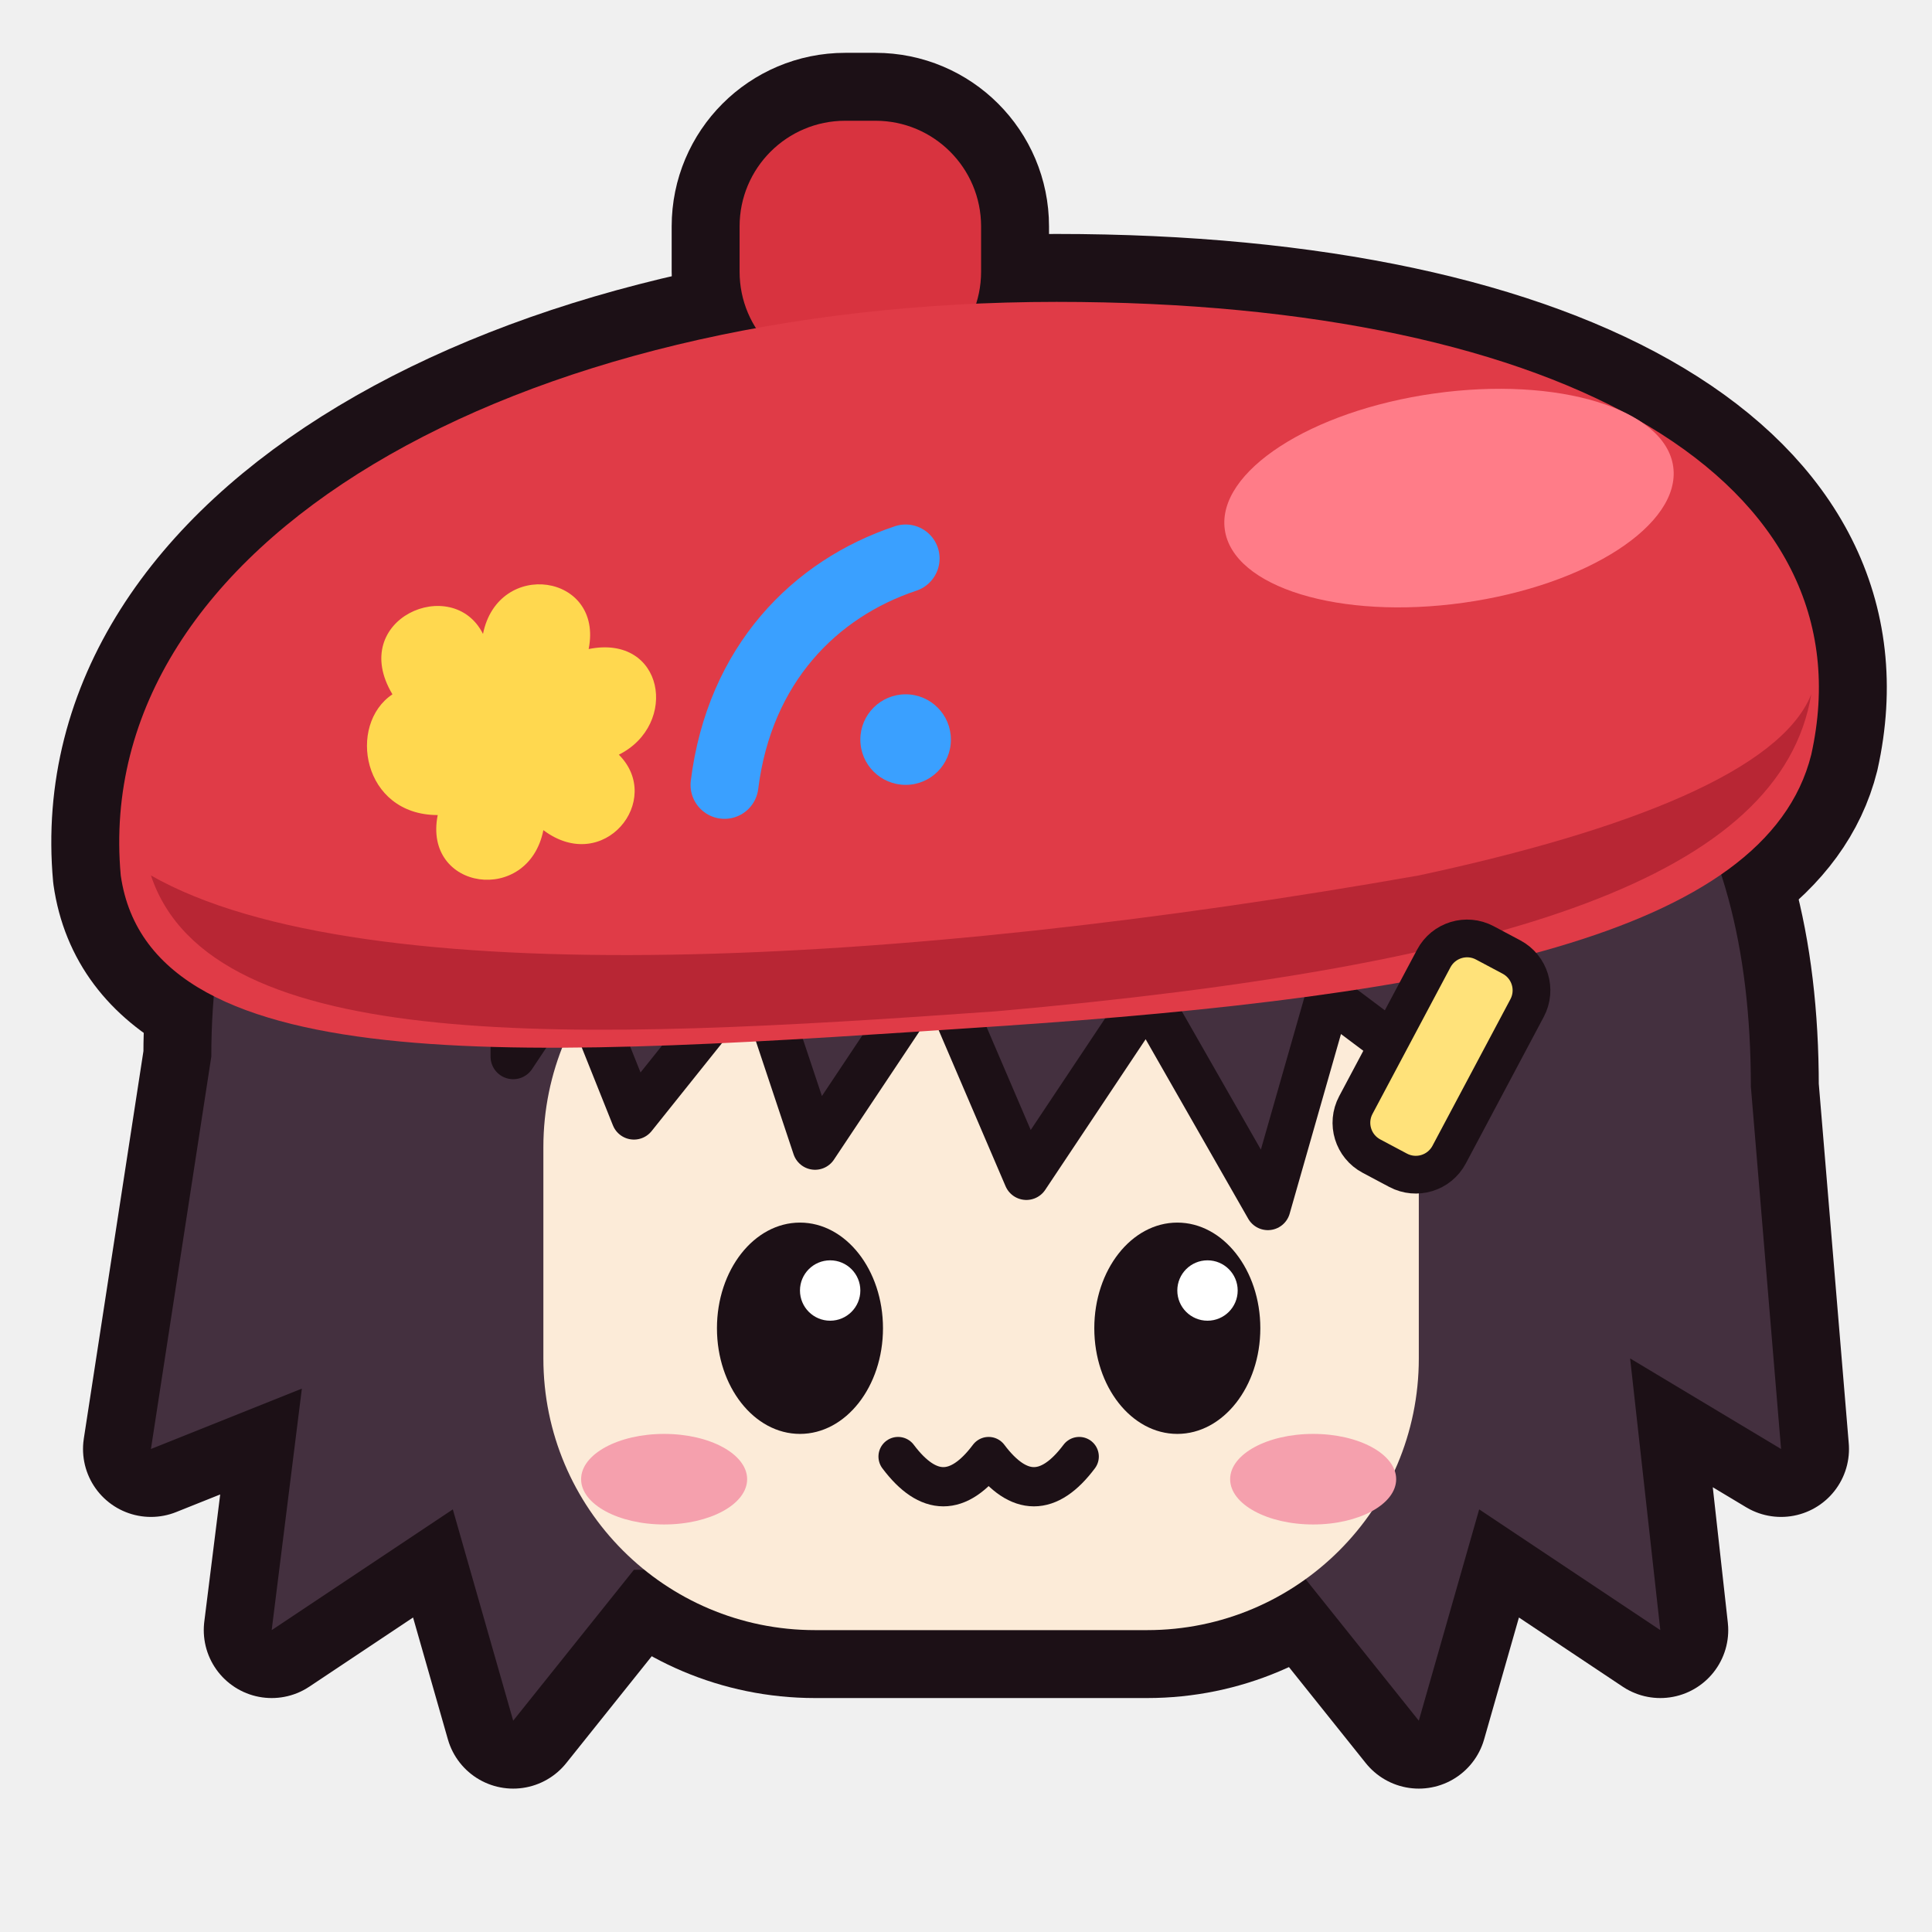
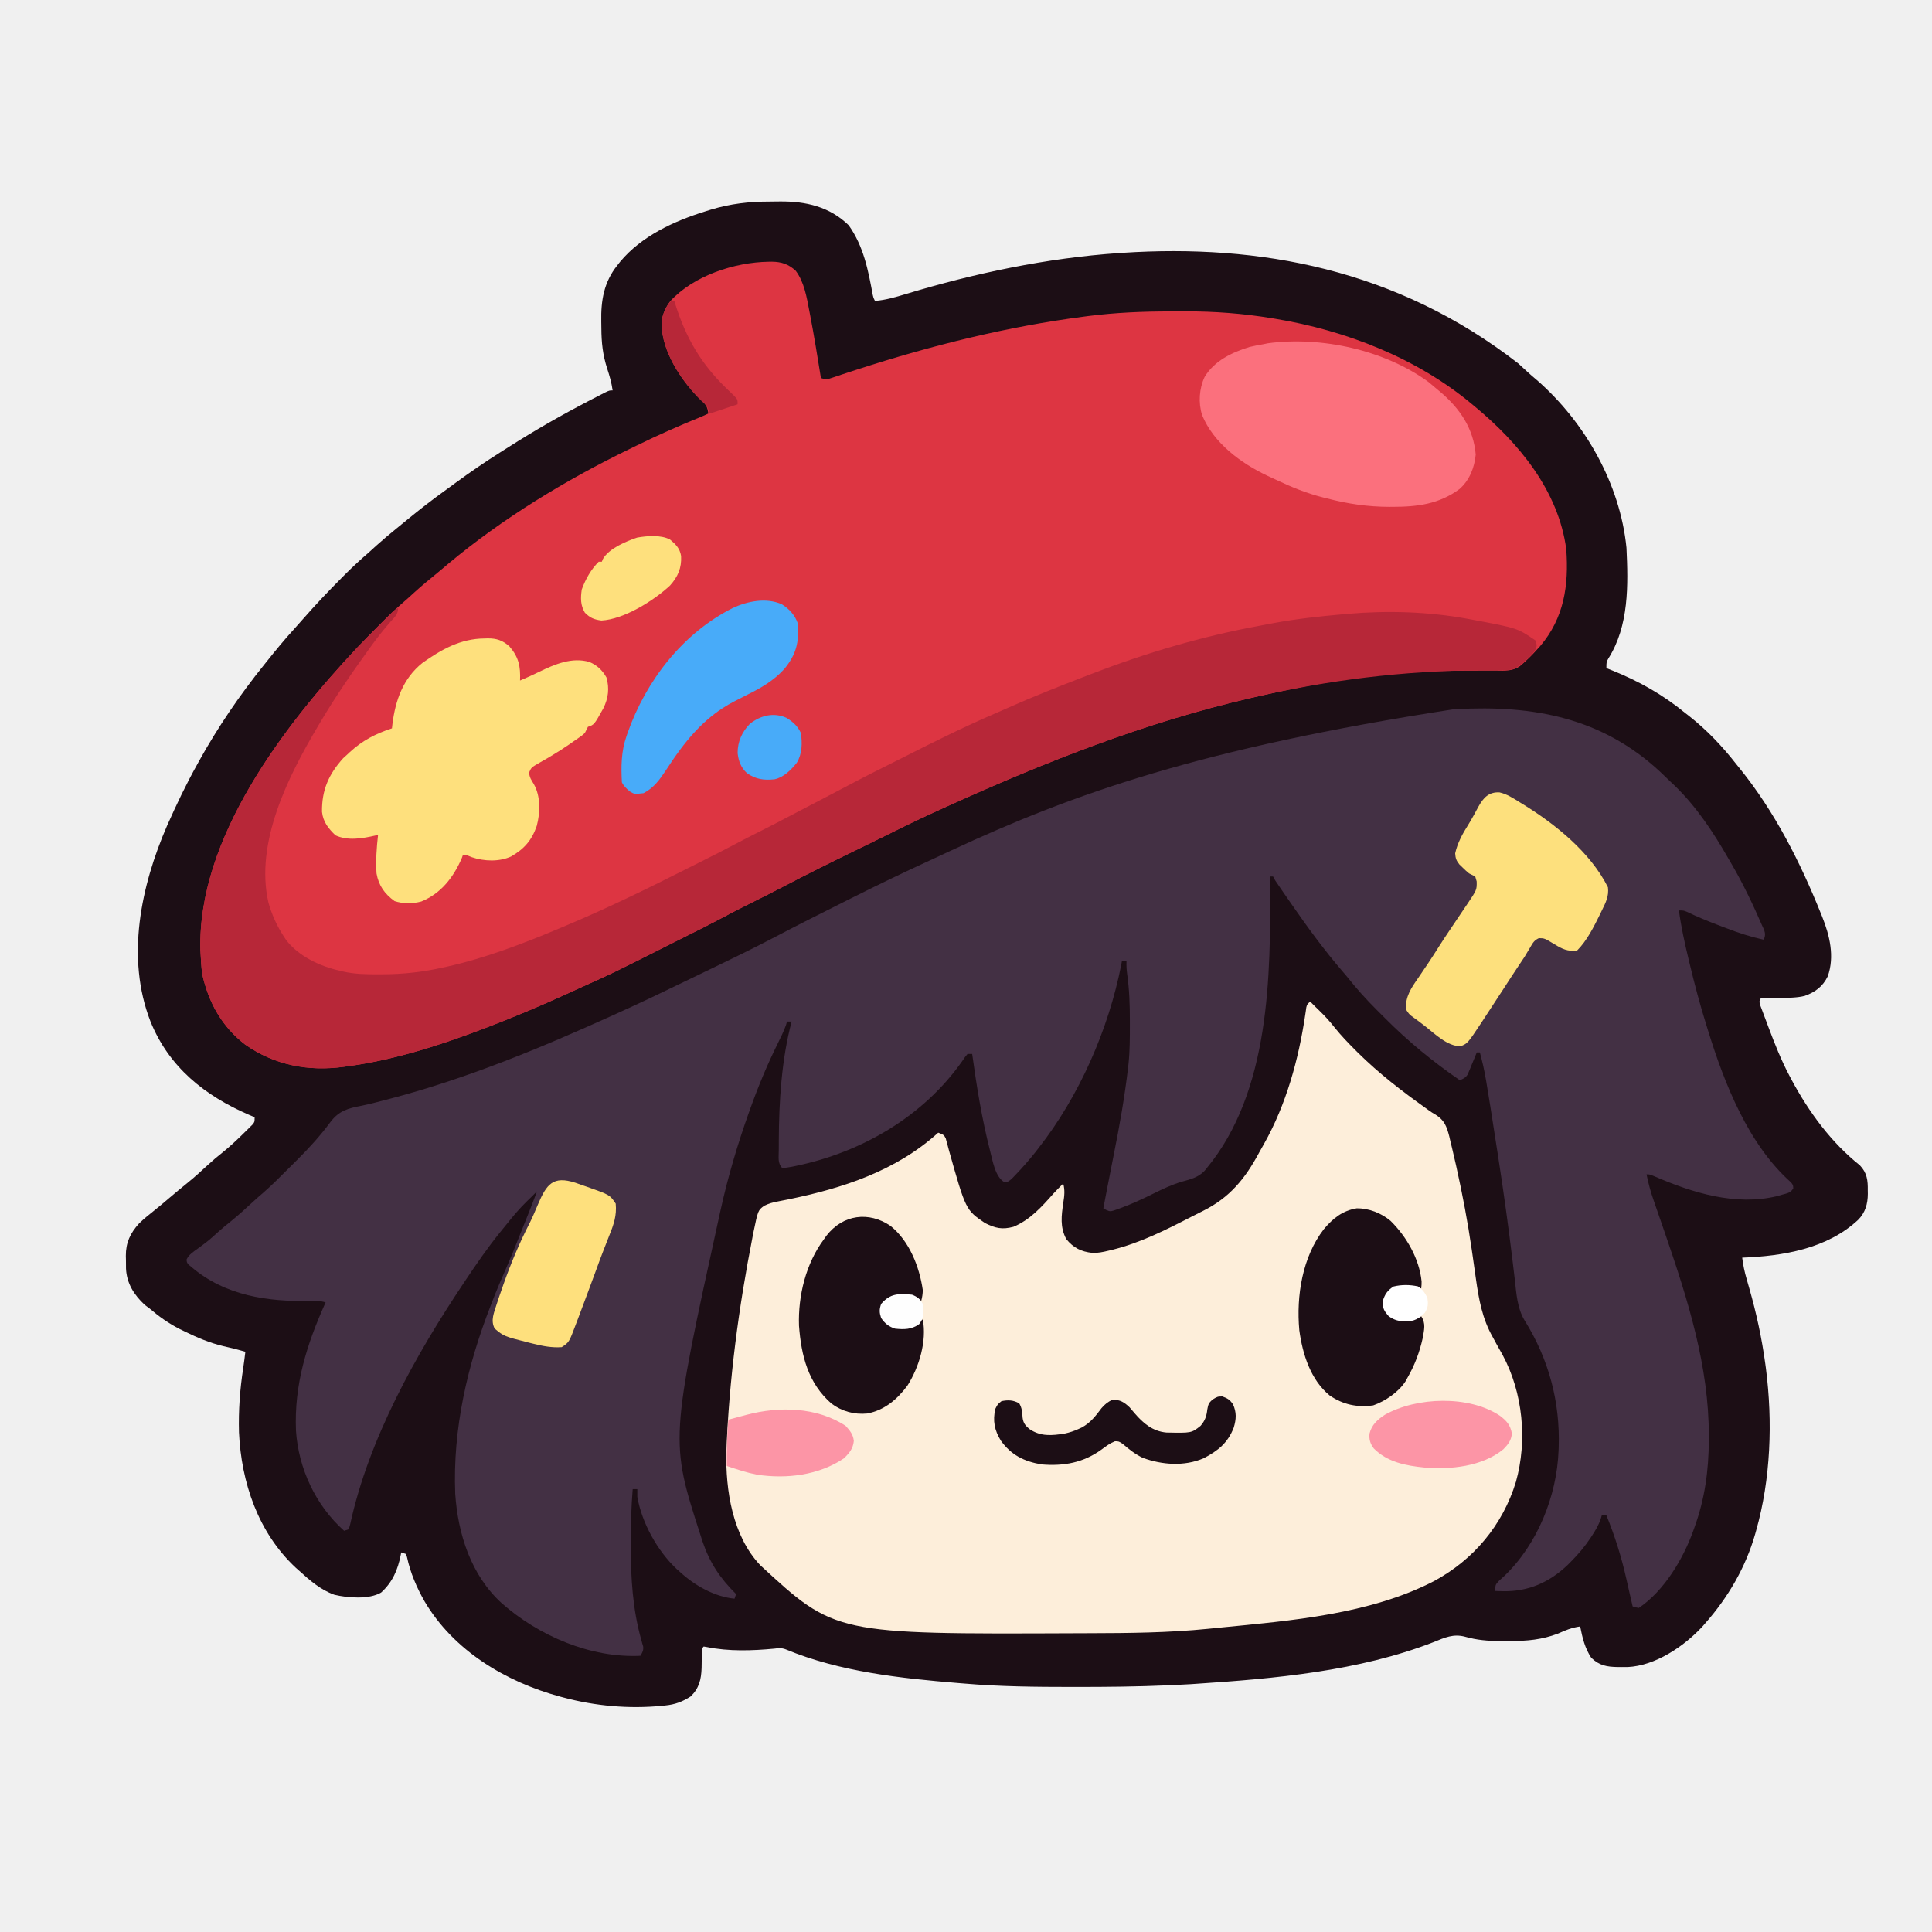
- <svg xmlns="http://www.w3.org/2000/svg" viewBox="0 0 128 128">
-   <defs>
-     <path id="hair" d="M14 70 Q14 44 40 40 L92 40 Q116 44 116 72 L118 96 L108 90 L110 108 L98 100 L94 114 L86 104 L42 104 L34 114 L30 100 L18 108 L20 92 L10 96 Z" />
-     <rect id="face" x="36" y="58" width="58" height="50" rx="18" />
-     <path id="beret" d="M8 58 C6 36 34 20 70 20 C104 20 124 32 120 50 C117 62 96 66 66 68 C36 70 10 72 8 58 Z" />
-     <rect id="nub" x="49" y="8" width="16" height="17" rx="7" />
-   </defs>
-   <g fill="#1c1016" stroke="#1c1016" stroke-width="9" stroke-linejoin="round">
-     <use href="#hair" />
-     <use href="#face" />
-     <use href="#beret" />
-     <use href="#nub" />
-   </g>
-   <use href="#hair" fill="#44303f" />
-   <use href="#face" fill="#fcebd8" />
-   <path d="M34 60 L96 60 L96 72 L88 66 L84 80 L76 66 L68 78 L62 64 L54 76 L50 64 L42 74 L38 64 L34 70 Z" fill="#44303f" stroke="#1c1016" stroke-width="3" stroke-linejoin="round" />
-   <use href="#nub" fill="#d8333f" />
-   <use href="#beret" fill="#e03b47" />
-   <path d="M10 58 C24 66 60 64 94 58 C108 55 118 51 120 46 C118 58 100 64 66 67 C38 69 14 70 10 58 Z" fill="#b82634" />
-   <ellipse cx="96" cy="33" rx="15" ry="7" fill="#ff7c88" transform="rotate(-8 96 33)" />
-   <path d="M26 46 c-3-5 4-8 6-4 c1-5 8-4 7 1 c5-1 6 5 2 7 c3 3-1 8-5 5 c-1 5-8 4-7-1 c-5 0-6-6-3-8 z" fill="#ffd84f" />
-   <path d="M48 52 c1-8 6-13 12-15" fill="none" stroke="#3aa0ff" stroke-width="4.5" stroke-linecap="round" />
-   <circle cx="60" cy="49" r="3" fill="#3aa0ff" />
-   <rect x="92" y="62" width="7" height="16" rx="2.5" fill="#ffe27a" stroke="#1c1016" stroke-width="2.5" transform="rotate(28 95.5 70)" />
-   <ellipse cx="53" cy="88" rx="5.5" ry="7" fill="#1c1016" />
-   <ellipse cx="78" cy="88" rx="5.5" ry="7" fill="#1c1016" />
-   <circle cx="55" cy="85.5" r="2" fill="#fff" />
-   <circle cx="80" cy="85.5" r="2" fill="#fff" />
-   <ellipse cx="44" cy="98" rx="5.5" ry="3" fill="#f5a0ad" />
-   <ellipse cx="87" cy="98" rx="5.5" ry="3" fill="#f5a0ad" />
-   <path d="M59.5 96.5 q3 4 6 0 q3 4 6 0" fill="none" stroke="#1c1016" stroke-width="2.6" stroke-linecap="round" stroke-linejoin="round" />
+ <svg xmlns="http://www.w3.org/2000/svg" version="1.1" viewBox="0 0 1252 1252">
+   <path d="M0 0 C2.34 -0 4.67 -0.04 7.01 -0.08 C23.73 -0.2 39.16 3.26 51.54 15.37 C61.21 29.01 64.15 44.37 67.12 60.51 C67.54 62.37 67.54 62.37 68.54 64.37 C75.51 63.82 81.88 61.93 88.56 59.91 C133.4 46.37 179.74 36.6 226.54 33.37 C226.96 33.34 226.96 33.34 229.07 33.2 C317.5 27.43 406.46 43.49 485.51 104.97 C487.37 106.66 489.22 108.37 491.06 110.08 C493.15 112.02 495.29 113.86 497.48 115.68 C528.67 142.93 551.45 183.02 555.54 224.37 C556.68 248.39 557.22 274.91 543.85 296.03 C542.54 298.37 542.54 298.37 542.54 302.37 C543.69 302.82 544.84 303.27 546.03 303.73 C563.43 310.7 579.05 319.47 593.54 331.37 C594.46 332.09 595.37 332.8 596.32 333.54 C607.74 342.55 617.59 352.92 626.54 364.37 C627.42 365.46 628.3 366.55 629.18 367.64 C651.79 395.68 668.14 428.09 681.54 461.37 C681.67 461.7 681.67 461.7 682.34 463.36 C687.21 475.49 690.56 489.22 685.98 502.06 C682.77 508.67 677.9 512.28 671.03 514.75 C665.8 516.05 660.4 515.95 655.04 516.06 C654.44 516.08 654.44 516.08 651.39 516.16 C648.44 516.24 645.49 516.31 642.54 516.37 C641.54 518.37 641.54 518.37 642.26 520.89 C642.66 521.93 643.05 522.97 643.45 524.05 C643.67 524.63 643.67 524.63 644.76 527.56 C645.22 528.77 645.69 529.99 646.16 531.25 C646.6 532.42 647.04 533.6 647.49 534.82 C651.59 545.71 655.81 556.46 661.29 566.75 C661.72 567.56 662.15 568.37 662.59 569.2 C673.84 590.12 688.13 609.63 706.78 624.53 C711.48 629.44 712.02 634.37 711.91 640.81 C711.92 641.53 711.94 642.26 711.95 643.01 C711.91 649.44 710.38 655.08 705.73 659.81 C685.66 678.65 656.79 683.39 630.54 684.37 C631.13 689.16 632.07 693.63 633.43 698.25 C633.81 699.58 634.19 700.91 634.57 702.25 C634.77 702.94 634.97 703.63 635.17 704.34 C639.79 720.53 643.27 736.67 645.54 753.37 C645.6 753.85 645.6 753.85 645.93 756.26 C650.35 790.83 649.06 827.82 639.54 861.37 C639.35 862.04 639.16 862.72 638.97 863.41 C632.78 885.08 621.4 904.54 606.54 921.37 C605.88 922.13 605.22 922.88 604.54 923.66 C592.64 936.41 574.2 948.85 556.32 949.67 C554.89 949.69 553.46 949.69 552.04 949.68 C551.67 949.68 551.67 949.68 549.78 949.67 C542.77 949.51 538.01 948.74 532.73 943.68 C528.57 937.39 526.98 930.71 525.54 923.37 C520.21 924.08 515.98 925.8 511.12 928.02 C500.8 931.91 491.25 932.85 480.34 932.76 C478.04 932.75 475.75 932.76 473.45 932.78 C465.58 932.79 458.65 932.19 451.02 930.04 C443.37 927.97 437.79 930.57 430.79 933.43 C382.35 952.33 327.82 957.17 276.29 960.56 C275.2 960.63 274.11 960.7 272.99 960.78 C269.17 961 265.36 961.2 261.54 961.37 C260.61 961.41 259.68 961.46 258.73 961.5 C238.66 962.38 218.62 962.57 198.54 962.56 C198.15 962.56 198.15 962.56 196.18 962.56 C172.91 962.55 149.74 962.36 126.54 960.37 C125.22 960.26 123.91 960.16 122.55 960.05 C85.26 956.98 45.73 952.75 10.87 938.26 C8.03 937.18 6.29 937.37 3.29 937.75 C-11.08 939.11 -26.2 939.6 -40.4 936.71 C-41.08 936.6 -41.76 936.49 -42.46 936.37 C-44.04 937.95 -43.61 939.59 -43.64 941.78 C-43.66 942.69 -43.69 943.6 -43.71 944.53 C-43.75 946.44 -43.78 948.35 -43.8 950.25 C-44.03 957.66 -45.42 963.4 -50.84 968.68 C-56.21 972.14 -60.92 973.92 -67.27 974.56 C-68.02 974.64 -68.76 974.72 -69.53 974.8 C-90.91 976.88 -112.74 974.93 -133.46 969.37 C-134.12 969.2 -134.77 969.02 -135.45 968.84 C-170.68 959.28 -204.48 939.1 -223.34 907.09 C-228.5 898.01 -232.53 888.62 -234.72 878.38 C-234.97 877.72 -235.21 877.05 -235.46 876.37 C-236.45 876.04 -237.44 875.71 -238.46 875.37 C-238.51 875.64 -238.51 875.64 -238.76 877.02 C-240.68 886.7 -244.06 894.61 -251.46 901.37 C-259.22 906.02 -273.26 904.85 -281.78 902.82 C-290.45 899.78 -297.77 893.49 -304.46 887.37 C-305.28 886.64 -306.1 885.92 -306.94 885.17 C-331.18 862.47 -342.09 830.12 -343.59 797.61 C-343.98 783.45 -342.98 769.79 -340.83 755.8 C-340.31 752.33 -339.88 748.85 -339.46 745.37 C-344.25 743.96 -349.03 742.78 -353.9 741.68 C-362.57 739.59 -370.46 736.27 -378.46 732.37 C-379.63 731.8 -380.8 731.23 -382.01 730.64 C-389.21 726.95 -395.32 722.62 -401.46 717.37 C-402.51 716.59 -403.57 715.8 -404.65 715 C-411.6 708.51 -416.35 701.09 -416.8 691.47 C-416.82 689.65 -416.83 687.82 -416.84 686 C-416.85 685.54 -416.85 685.54 -416.91 683.25 C-416.95 674.62 -414.08 668.56 -408.34 662.2 C-405.25 659.18 -401.9 656.52 -398.52 653.82 C-395.28 651.23 -392.12 648.56 -388.96 645.87 C-384.98 642.48 -380.97 639.15 -376.9 635.87 C-372.41 632.22 -368.16 628.39 -363.94 624.45 C-360.78 621.52 -357.53 618.79 -354.15 616.12 C-349.25 612.17 -344.75 607.91 -340.27 603.5 C-339.6 602.84 -338.93 602.19 -338.24 601.51 C-337.62 600.89 -337 600.27 -336.36 599.63 C-335.8 599.07 -335.24 598.52 -334.66 597.95 C-333.46 596.37 -333.46 596.37 -333.46 593.37 C-334.62 592.87 -335.78 592.38 -336.98 591.87 C-365.65 579.47 -388.93 561.05 -400.96 531.28 C-416.98 490.07 -407.22 443.63 -390.13 404.3 C-384.1 390.72 -377.72 377.34 -370.46 364.37 C-370.29 364.06 -370.29 364.06 -369.43 362.49 C-357.39 340.75 -343.05 319.71 -327.46 300.37 C-326.91 299.68 -326.37 299 -325.8 298.29 C-319.88 290.85 -313.86 283.53 -307.43 276.52 C-305.62 274.54 -303.85 272.53 -302.09 270.5 C-294.1 261.38 -285.83 252.64 -277.27 244.06 C-276.43 243.21 -275.59 242.36 -274.72 241.49 C-269.79 236.58 -264.74 231.9 -259.46 227.37 C-257.85 225.92 -256.25 224.46 -254.65 223 C-250.39 219.16 -246.02 215.48 -241.56 211.88 C-239.28 210.03 -237 208.17 -234.74 206.3 C-226.5 199.52 -218.12 193.03 -209.45 186.81 C-207.33 185.28 -205.23 183.73 -203.12 182.18 C-193.78 175.34 -184.28 168.83 -174.49 162.65 C-172.55 161.43 -170.62 160.19 -168.68 158.96 C-151.76 148.19 -134.39 138.22 -116.59 129 C-115.94 128.66 -115.3 128.33 -114.64 127.98 C-112.81 127.04 -110.99 126.1 -109.16 125.16 C-108.11 124.62 -107.05 124.08 -105.97 123.53 C-103.46 122.37 -103.46 122.37 -101.46 122.37 C-102.14 117.47 -103.43 112.99 -104.96 108.31 C-107.87 99.35 -108.71 91.42 -108.76 82.04 C-108.77 80.61 -108.79 79.18 -108.82 77.75 C-109.1 64.19 -107.14 52.22 -98.46 41.37 C-98.15 40.97 -98.15 40.97 -96.57 38.95 C-82.64 22.3 -61.79 12.7 -41.46 6.37 C-40.22 5.98 -38.98 5.59 -37.7 5.19 C-25.1 1.41 -13.1 -0 0 0 Z " fill="#1C0E15" transform="translate(498.4622,130.6294)" />
+   <path d="M0 0 C2.41 2.28 4.8 4.57 7.19 6.88 C7.98 7.63 8.78 8.38 9.6 9.16 C23.46 22.58 34.51 39.25 44.07 55.93 C44.83 57.25 45.6 58.57 46.37 59.89 C53.89 72.79 60.25 86.18 66.19 99.88 C66.58 100.72 66.98 101.57 67.39 102.44 C68.26 105.1 68.14 106.29 67.19 108.88 C58.67 106.99 50.62 104.37 42.5 101.22 C40.63 100.5 38.75 99.79 36.88 99.08 C30.25 96.54 23.77 93.86 17.38 90.77 C15.19 89.88 15.19 89.88 12.19 89.88 C13.59 100.49 15.88 110.79 18.38 121.19 C18.57 122.02 18.77 122.86 18.98 123.72 C22.29 137.58 25.91 151.29 30.19 164.88 C30.34 165.36 30.34 165.36 31.09 167.8 C41.76 202.28 57.23 241.62 84.85 266.12 C86.19 267.88 86.19 267.88 86.28 269.96 C84.57 272.96 82.32 273.15 79.06 274.06 C77.95 274.39 76.83 274.71 75.68 275.04 C48.75 281.46 21.04 272.88 -3.6 262.2 C-6.81 260.88 -6.81 260.88 -8.81 260.88 C-7.62 266.73 -6.11 272.34 -4.12 277.98 C-3.87 278.72 -3.61 279.47 -3.34 280.24 C-2.79 281.83 -2.23 283.43 -1.68 285.02 C-0.19 289.27 1.27 293.53 2.73 297.79 C2.88 298.22 2.88 298.22 3.62 300.39 C18.08 342.49 31.67 385.52 31.56 430.44 C31.56 431.26 31.56 432.09 31.56 432.93 C31.51 452.65 28.98 471.29 22.19 489.88 C22.08 490.19 22.08 490.19 21.51 491.79 C14.98 510.06 2.64 530.78 -13.81 541.88 C-15.98 541.49 -15.98 541.49 -17.81 540.88 C-17.89 540.53 -17.89 540.53 -18.29 538.77 C-18.8 536.54 -19.32 534.31 -19.84 532.09 C-20.54 529.07 -21.21 526.06 -21.88 523.04 C-25.05 508.9 -29.32 495.29 -34.81 481.88 C-35.8 481.88 -36.79 481.88 -37.81 481.88 C-38.06 482.73 -38.3 483.58 -38.56 484.45 C-39.92 488.17 -41.73 491.33 -43.88 494.62 C-44.27 495.24 -44.67 495.85 -45.08 496.48 C-48.82 502.1 -53.04 507.09 -57.81 511.88 C-58.15 512.22 -58.15 512.22 -59.89 513.98 C-71.77 525.32 -85.32 531.28 -101.63 531.03 C-103.36 530.99 -105.09 530.93 -106.81 530.88 C-106.81 526.88 -106.81 526.88 -104.39 524.27 C-103.29 523.26 -102.18 522.25 -101.06 521.25 C-79.53 500.74 -66.92 469.35 -65.81 439.88 C-65.8 439.52 -65.8 439.52 -65.73 437.71 C-64.76 408.24 -72.19 380.57 -87.84 355.53 C-92.66 347.51 -93.14 338.06 -94.19 328.93 C-94.45 326.75 -94.71 324.57 -94.97 322.39 C-95.11 321.24 -95.24 320.09 -95.38 318.9 C-98.14 295.85 -101.32 272.88 -104.88 249.94 C-104.98 249.24 -105.09 248.55 -105.2 247.84 C-113.39 195.02 -113.39 195.02 -116.81 181.88 C-117.47 181.88 -118.13 181.88 -118.81 181.88 C-119.27 183.01 -119.73 184.14 -120.2 185.3 C-120.82 186.79 -121.44 188.27 -122.06 189.75 C-122.36 190.5 -122.66 191.24 -122.97 192.01 C-123.28 192.73 -123.58 193.44 -123.89 194.18 C-124.03 194.51 -124.03 194.51 -124.72 196.18 C-126.09 198.31 -127.5 198.93 -129.81 199.88 C-147.35 187.81 -163.34 174.71 -178.34 159.61 C-180.13 157.8 -181.94 156.01 -183.75 154.21 C-190.57 147.4 -196.84 140.44 -202.81 132.88 C-203.75 131.76 -204.69 130.65 -205.64 129.55 C-217.62 115.68 -228.38 100.93 -238.81 85.88 C-239.33 85.13 -239.85 84.38 -240.39 83.61 C-241.93 81.39 -243.46 79.16 -245 76.94 C-245.47 76.26 -245.94 75.58 -246.42 74.87 C-249.69 70.12 -249.69 70.12 -250.81 67.88 C-251.47 67.88 -252.13 67.88 -252.81 67.88 C-252.81 68.49 -252.81 68.49 -252.78 71.62 C-252.31 132.28 -252.78 207.25 -293.81 256.88 C-294.31 257.48 -294.8 258.08 -295.31 258.71 C-299.42 262.93 -304.29 264.08 -309.86 265.63 C-316.34 267.52 -322.21 270.32 -328.25 273.31 C-335.23 276.75 -342.18 280.03 -349.5 282.69 C-350.19 282.95 -350.88 283.21 -351.59 283.48 C-356.28 285.11 -356.28 285.11 -359.02 283.92 C-359.61 283.58 -360.2 283.23 -360.81 282.88 C-360.34 280.4 -359.86 277.93 -359.39 275.46 C-358.95 273.19 -358.52 270.92 -358.08 268.64 C-356.77 261.81 -355.44 254.98 -354.06 248.15 C-350.32 229.46 -347 210.82 -344.81 191.88 C-344.71 191 -344.6 190.13 -344.5 189.23 C-343.6 180.77 -343.62 172.31 -343.62 163.81 C-343.62 163.04 -343.62 162.26 -343.62 161.47 C-343.62 151.24 -343.92 141.21 -345.38 131.07 C-345.76 128.28 -345.9 125.68 -345.81 122.88 C-346.8 122.88 -347.79 122.88 -348.81 122.88 C-348.95 123.62 -349.08 124.36 -349.22 125.13 C-357.48 167.03 -376.43 210.2 -402.81 243.88 C-403.5 244.77 -404.2 245.66 -404.91 246.59 C-408.93 251.64 -413.15 256.47 -417.62 261.12 C-418.07 261.59 -418.07 261.59 -420.33 263.95 C-422.81 265.88 -422.81 265.88 -424.98 265.95 C-431.05 262.39 -432.59 251.69 -434.31 245.25 C-439.56 224.71 -442.91 203.85 -445.81 182.88 C-446.8 182.88 -447.79 182.88 -448.81 182.88 C-450.43 184.79 -450.43 184.79 -452.25 187.5 C-477.44 223.35 -517.23 246.49 -559.81 255.38 C-560.68 255.56 -561.55 255.74 -562.44 255.93 C-564.55 256.34 -566.68 256.62 -568.81 256.88 C-572.07 253.62 -571.11 249.69 -571.14 245.25 C-571.14 243.9 -571.13 242.54 -571.12 241.19 C-571.12 240.84 -571.12 240.84 -571.12 239.1 C-571.02 213.73 -569.35 186.44 -562.81 161.88 C-563.8 161.88 -564.79 161.88 -565.81 161.88 C-565.92 162.25 -565.92 162.25 -566.47 164.17 C-567.96 168.27 -569.81 172.06 -571.75 175.97 C-578.69 189.96 -584.57 204.17 -589.81 218.88 C-590.04 219.5 -590.26 220.13 -590.49 220.77 C-597.88 241.5 -604.06 262.38 -608.81 283.88 C-608.96 284.54 -609.11 285.21 -609.26 285.89 C-641.65 433.51 -641.65 433.51 -621.81 494.88 C-621.43 496.07 -621.05 497.27 -620.66 498.51 C-615.93 512.55 -609.3 522.49 -598.81 532.88 C-599.14 533.87 -599.47 534.86 -599.81 535.88 C-612.64 534.64 -625.41 527.45 -634.81 518.88 C-635.63 518.15 -636.45 517.42 -637.29 516.67 C-649.7 505.03 -659.87 486.84 -662.81 469.88 C-662.85 468.21 -662.86 466.54 -662.81 464.88 C-663.8 464.88 -664.79 464.88 -665.81 464.88 C-666.73 476.28 -667.05 487.63 -667.06 499.06 C-667.06 499.93 -667.06 500.81 -667.06 501.7 C-667.04 522.29 -665.89 542.56 -660.26 562.49 C-660.15 562.88 -660.15 562.88 -659.61 564.88 C-659.51 565.22 -659.51 565.22 -659 566.94 C-658.76 569.44 -659.54 570.75 -660.81 572.88 C-693.25 574.44 -726.85 559.87 -750.77 538.72 C-770.56 520.6 -779.06 494.05 -780.81 467.88 C-782.48 425.9 -773.01 384.83 -757.81 345.88 C-757.54 345.17 -757.27 344.47 -756.99 343.75 C-753.99 335.96 -750.74 328.3 -747.35 320.68 C-745.03 315.46 -742.92 310.18 -740.81 304.88 C-739.99 302.82 -739.16 300.77 -738.34 298.71 C-737.48 296.56 -736.61 294.4 -735.75 292.25 C-735.32 291.17 -734.88 290.09 -734.44 288.98 C-732.16 283.3 -729.93 277.61 -727.81 271.88 C-728.97 273.03 -730.12 274.18 -731.27 275.34 C-732.3 276.36 -733.34 277.38 -734.39 278.38 C-739.16 283 -743.35 288 -747.48 293.2 C-748.88 294.96 -750.3 296.69 -751.73 298.43 C-759.77 308.36 -766.97 318.81 -774.06 329.44 C-774.29 329.78 -774.29 329.78 -775.45 331.52 C-806.54 378.01 -836.92 432.51 -848.84 487.52 C-849.16 488.62 -849.48 489.73 -849.81 490.88 C-850.8 491.21 -851.79 491.53 -852.81 491.88 C-871.21 475.48 -882.35 451.61 -884 427.11 C-885.26 396.97 -877.02 371.05 -864.81 343.88 C-868.17 342.84 -871.13 342.81 -874.62 342.92 C-902.27 343.5 -929.97 339.6 -951.81 320.88 C-952.4 320.41 -952.98 319.94 -953.59 319.45 C-954.81 317.88 -954.81 317.88 -954.88 315.98 C-953.28 312.82 -950.63 311.14 -947.81 309.12 C-946.62 308.24 -945.42 307.35 -944.23 306.46 C-943.64 306.02 -943.05 305.58 -942.45 305.13 C-939.5 302.87 -936.79 300.36 -934.04 297.86 C-931.59 295.68 -929.06 293.62 -926.5 291.56 C-921.42 287.44 -916.61 283.1 -911.83 278.65 C-909.71 276.67 -907.53 274.78 -905.32 272.9 C-899.54 267.86 -894.16 262.41 -888.74 256.99 C-886.89 255.14 -885.03 253.3 -883.17 251.45 C-875.4 243.72 -868.22 235.82 -861.68 227 C-856.1 219.59 -850.12 218.05 -841.39 216.4 C-836.25 215.36 -831.19 214 -826.12 212.69 C-824.97 212.39 -823.81 212.09 -822.61 211.77 C-772.99 198.72 -725.47 179.02 -678.81 157.88 C-677.82 157.43 -676.83 156.98 -675.8 156.52 C-660.9 149.79 -646.15 142.75 -631.44 135.6 C-626.99 133.44 -622.54 131.3 -618.09 129.15 C-603.12 121.95 -588.18 114.75 -573.48 107.03 C-559.73 99.81 -545.87 92.81 -531.98 85.87 C-529.42 84.59 -526.86 83.3 -524.3 82.01 C-507.33 73.49 -490.26 65.25 -473 57.34 C-468.6 55.32 -464.22 53.27 -459.83 51.22 C-380.44 14.21 -297.49 -15.25 -134.19 -40.44 C-133.5 -40.48 -132.82 -40.52 -132.11 -40.56 C-82.02 -43.34 -37.53 -34.96 0 0 Z " fill="#433044" transform="translate(1075.812,500.125)" />
+   <path d="M0 0 C0.7 -0.01 1.4 -0.03 2.12 -0.04 C8.46 0.02 13.07 1.52 17.75 5.88 C23.2 13.11 24.86 22.98 26.5 31.69 C26.7 32.73 26.91 33.78 27.12 34.86 C29.69 48.32 31.88 61.85 34.06 75.38 C37.49 76.52 38.21 76.23 41.52 75.11 C42.45 74.8 43.37 74.5 44.33 74.18 C45.35 73.83 46.38 73.48 47.44 73.12 C49.73 72.37 52.03 71.62 54.33 70.88 C55.58 70.47 56.83 70.06 58.12 69.64 C106 54.18 154.94 41.96 204.88 35.5 C205.68 35.4 206.48 35.29 207.31 35.18 C225.03 32.92 242.57 32.19 260.42 32.19 C263.66 32.19 266.9 32.17 270.14 32.15 C289.13 32.1 307.76 33.53 326.5 36.62 C327.15 36.73 327.8 36.84 328.47 36.95 C374.26 44.53 420.21 62.37 456.06 92.38 C456.59 92.81 457.11 93.24 457.65 93.69 C486.26 117.41 512.01 148.27 517.06 186.38 C518.74 209.68 515.69 230.8 500.1 249.13 C496.88 252.68 493.67 256.21 490.06 259.38 C489.58 259.8 489.58 259.8 487.15 261.96 C482.26 265.4 477.36 265.03 471.57 264.94 C471.01 264.94 471.01 264.94 468.17 264.95 C465.76 264.96 463.35 264.96 460.95 264.95 C454.58 264.93 448.22 265 441.86 265.09 C440.58 265.1 439.31 265.12 438 265.13 C396.38 265.79 354.53 272.95 314.06 282.38 C313.71 282.46 313.71 282.46 311.93 282.87 C244.35 298.54 180.13 323.81 117.06 352.38 C116.36 352.69 115.66 353.01 114.94 353.33 C103.76 358.39 92.66 363.55 81.69 369.06 C76.02 371.91 70.32 374.7 64.61 377.48 C62.75 378.38 60.89 379.29 59.03 380.19 C58.08 380.65 57.14 381.11 56.17 381.58 C40.34 389.28 24.6 397.09 9.02 405.27 C2.87 408.49 -3.34 411.6 -9.56 414.69 C-17 418.38 -24.4 422.13 -31.71 426.08 C-37.52 429.21 -43.42 432.13 -49.33 435.07 C-53.4 437.11 -57.47 439.15 -61.54 441.2 C-101.29 461.23 -101.29 461.23 -120.85 469.99 C-124.21 471.5 -127.55 473.03 -130.89 474.56 C-148.03 482.38 -165.34 489.67 -182.94 496.38 C-183.56 496.61 -184.18 496.85 -184.82 497.09 C-213.28 507.91 -242.68 517.32 -272.94 521.38 C-273.28 521.42 -273.28 521.42 -275.02 521.67 C-297.94 524.83 -319.83 520.72 -338.94 507.38 C-354.21 495.64 -362.88 479.96 -366.94 461.38 C-367.48 457.05 -367.72 452.73 -367.94 448.38 C-367.98 447.56 -368.02 446.75 -368.07 445.91 C-369.93 373.26 -313.62 300.35 -266.55 250.14 C-261.84 245.19 -257.01 240.34 -252.19 235.5 C-251.3 234.61 -250.41 233.72 -249.5 232.8 C-244.47 227.78 -239.33 223 -233.94 218.38 C-232.33 216.92 -230.73 215.46 -229.12 214 C-224.78 210.08 -220.31 206.35 -215.76 202.67 C-212.95 200.38 -210.2 198.04 -207.44 195.69 C-172.14 166.24 -131.41 141.48 -90.14 121.44 C-88.56 120.68 -86.98 119.9 -85.41 119.13 C-71.48 112.29 -57.38 106.06 -43 100.23 C-41.63 99.66 -40.27 99.04 -38.94 98.38 C-39.45 94.4 -40.21 92.71 -43.25 90.12 C-55.15 78.76 -67.11 61.12 -68.94 44.38 C-69.02 43.71 -69.1 43.05 -69.18 42.37 C-69.6 35.99 -67.36 30.66 -63.61 25.57 C-48.46 8.97 -21.87 0.34 0 0 Z " fill="#DD3542" transform="translate(497.9375,169.625)" />
+   <path d="M0 0 C1.15 1.15 2.31 2.31 3.46 3.46 C4.49 4.49 5.52 5.5 6.57 6.5 C9.98 9.8 13.01 13.21 15.94 16.94 C20.02 22.01 24.45 26.64 29.06 31.25 C29.72 31.91 30.38 32.57 31.06 33.25 C44.5 46.54 59.47 58.1 74.84 69.03 C75.19 69.28 75.19 69.28 76.93 70.55 C79 72 79 72 81.17 73.25 C87.02 76.89 88.48 80.85 90.18 87.41 C90.45 88.59 90.72 89.78 91 91 C91.29 92.16 91.58 93.32 91.87 94.52 C92.77 98.21 93.61 101.91 94.44 105.62 C94.51 105.96 94.51 105.96 94.89 107.67 C98.8 125.25 102.13 142.86 104.72 160.68 C104.8 161.2 104.8 161.2 105.18 163.83 C105.94 169.06 106.69 174.28 107.41 179.52 C109.32 193.05 111.54 205.53 118.38 217.56 C119.17 219.03 119.97 220.49 120.76 221.96 C122.06 224.32 123.38 226.67 124.71 229.01 C137.94 253.49 140.86 284.56 133.37 311.26 C124.79 339.35 105.91 361.83 80.12 375.69 C38.47 397.18 -12.35 401.22 -58.32 405.74 C-60.86 405.99 -63.39 406.24 -65.92 406.5 C-91.75 409.1 -117.63 409.31 -143.56 409.37 C-146.19 409.37 -148.82 409.39 -151.45 409.4 C-307.91 410.05 -307.91 410.05 -356.38 365.25 C-374.29 346.27 -378.88 316.8 -378.29 291.6 C-376.55 245.16 -370.28 198.07 -361.31 152.5 C-361.12 151.53 -360.93 150.56 -360.74 149.55 C-357.79 135.31 -357.79 135.31 -353.76 132.36 C-350.87 130.94 -348.39 130.25 -345.23 129.64 C-344.11 129.42 -342.98 129.19 -341.82 128.96 C-340.62 128.73 -339.42 128.49 -338.19 128.25 C-302.55 120.93 -268.41 109.8 -241 85 C-237.27 86.46 -237.27 86.46 -236.09 88.82 C-235.9 89.56 -235.71 90.29 -235.51 91.04 C-235.39 91.45 -235.39 91.45 -234.82 93.52 C-234.59 94.4 -234.36 95.28 -234.12 96.19 C-223.17 135.1 -223.17 135.1 -210.67 143.58 C-203.97 146.91 -199.65 147.97 -192.25 146 C-181.49 141.49 -173.9 133.05 -166.36 124.5 C-164.32 122.25 -162.17 120.13 -160 118 C-158.81 122.36 -159.24 125.87 -159.94 130.31 C-161.16 138.8 -162.21 146.16 -158 154 C-153.36 159.65 -148.42 162.1 -141.18 162.91 C-137.54 163.06 -134.21 162.35 -130.69 161.5 C-129.91 161.32 -129.13 161.13 -128.32 160.94 C-110.03 156.41 -93.62 148.1 -76.97 139.52 C-74.45 138.23 -71.92 136.95 -69.38 135.69 C-52.01 127.02 -42.07 114.76 -33.01 97.86 C-31.97 95.95 -30.9 94.07 -29.82 92.18 C-15.52 66.78 -7.46 37.53 -3.19 8.83 C-3.06 7.95 -2.93 7.07 -2.79 6.17 C-2.68 5.41 -2.58 4.65 -2.47 3.86 C-2 2 -2 2 0 0 Z " fill="#FDEEDA" transform="translate(849,649)" />
+   <path d="M0 0 C0 4.12 -2.2 5.83 -4.81 8.75 C-9.02 13.58 -12.98 18.51 -16.75 23.69 C-17.17 24.27 -17.6 24.85 -18.03 25.45 C-29.63 41.5 -40.96 57.91 -51 75 C-51.47 75.8 -51.95 76.59 -52.43 77.41 C-71.46 109.58 -92.8 152.16 -84.09 190.72 C-81.92 198.64 -78.5 206.14 -74 213 C-73.55 213.69 -73.09 214.38 -72.62 215.1 C-64.57 225.64 -50.63 232.21 -38 235 C-37.32 235.17 -36.64 235.34 -35.94 235.52 C-28.14 237.34 -20.34 237.4 -12.38 237.38 C-11.65 237.37 -10.93 237.37 -10.18 237.37 C3.19 237.34 15.94 235.94 29 233 C29.77 232.83 30.53 232.67 31.32 232.5 C56.83 226.85 82 217.14 106 207 C106.93 206.61 107.86 206.22 108.81 205.82 C134.81 194.86 160.18 182.57 185.35 169.85 C189.29 167.86 193.25 165.88 197.21 163.9 C204.06 160.49 210.86 157.02 217.62 153.44 C223.43 150.38 229.24 147.35 235.12 144.44 C241.2 141.42 247.2 138.28 253.2 135.11 C261.02 130.98 268.87 126.9 276.72 122.83 C283.87 119.12 291 115.38 298.11 111.6 C303.48 108.75 308.91 106.03 314.35 103.32 C319 101 323.64 98.67 328.27 96.33 C347.68 86.51 367.08 76.82 387.08 68.26 C389.93 67.03 392.76 65.78 395.59 64.52 C411.54 57.43 427.75 51.03 444.03 44.76 C445.89 44.04 447.74 43.33 449.6 42.61 C484.76 29.06 521 18.37 558.08 11.54 C560.94 11.01 563.79 10.46 566.64 9.91 C582 7.03 597.44 5.38 613 4 C613.82 3.93 614.64 3.85 615.49 3.78 C641.15 1.57 667.66 2.35 693 7 C693.49 7.09 693.49 7.09 696 7.55 C725.3 13.02 725.3 13.02 737 21 C738 24 738 24 737.37 26.39 C735.71 29.55 733.76 31.36 731.06 33.69 C730.62 34.07 730.62 34.07 728.41 36.01 C724.79 39 722.83 40.25 718.17 40.26 C717.18 40.26 716.19 40.27 715.17 40.28 C714.09 40.28 713.01 40.27 711.9 40.27 C709.57 40.29 707.24 40.31 704.91 40.33 C704.29 40.33 704.29 40.33 701.19 40.35 C651.37 40.7 602.51 46.71 554 58 C553.3 58.16 552.59 58.33 551.87 58.49 C484.29 74.16 420.07 99.44 357 128 C356.3 128.32 355.6 128.63 354.88 128.96 C343.7 134.02 332.59 139.17 321.63 144.69 C315.96 147.53 310.25 150.33 304.54 153.1 C302.68 154.01 300.82 154.91 298.96 155.81 C298.02 156.27 297.08 156.73 296.1 157.21 C280.28 164.91 264.54 172.72 248.96 180.89 C242.81 184.12 236.6 187.22 230.38 190.31 C222.94 194.01 215.54 197.76 208.23 201.71 C202.42 204.83 196.51 207.76 190.61 210.7 C186.53 212.73 182.46 214.78 178.39 216.83 C138.64 236.85 138.64 236.85 119.08 245.61 C115.73 247.12 112.39 248.65 109.04 250.18 C91.91 258 74.6 265.29 57 272 C56.38 272.24 55.76 272.47 55.12 272.72 C26.66 283.53 -2.75 292.94 -33 297 C-33.69 297.1 -34.37 297.2 -35.08 297.3 C-58 300.45 -79.9 296.35 -99 283 C-114.27 271.27 -122.94 255.59 -127 237 C-127.55 232.68 -127.78 228.35 -128 224 C-128.02 223.59 -128.02 223.59 -128.13 221.54 C-129.99 148.89 -73.7 76.01 -26.64 25.79 C-21.8 20.7 -16.83 15.73 -11.88 10.75 C-11.4 10.27 -10.93 9.8 -10.44 9.31 C-9.09 7.95 -7.73 6.59 -6.37 5.23 C-5.57 4.44 -4.78 3.65 -3.96 2.83 C-2 1 -2 1 0 0 Z " fill="#B72738" transform="translate(258,394)" />
+   <path d="M0 0 C0.69 -0.02 1.38 -0.04 2.09 -0.06 C7.89 -0.11 11.76 1.23 16.11 5.05 C22.24 12.08 23.44 18.09 23.06 27.25 C27.24 25.49 31.33 23.65 35.4 21.65 C45.55 16.72 56.71 11.91 68.06 15.25 C73.02 17.34 76.4 20.6 79.06 25.25 C81.09 32.3 80.27 38.74 77.06 45.25 C71.12 55.9 71.12 55.9 67.06 57.25 C66.38 58.57 65.71 59.91 65.06 61.25 C63.56 62.63 63.56 62.63 61.78 63.88 C61.11 64.35 60.44 64.82 59.75 65.31 C59.03 65.81 58.31 66.3 57.56 66.81 C56.82 67.33 56.07 67.85 55.31 68.39 C51.28 71.18 47.19 73.81 42.97 76.3 C42.15 76.79 41.33 77.28 40.48 77.78 C38.89 78.7 37.3 79.61 35.69 80.51 C30.33 83.61 30.33 83.61 28.95 86.86 C29.09 89.91 30.42 91.83 32 94.38 C36.49 102.3 36.19 112.95 33.88 121.5 C30.65 130.82 25.78 136.39 17.26 141.29 C9.57 144.83 -0.3 144.43 -8.19 141.75 C-8.87 141.47 -9.56 141.19 -10.27 140.91 C-11.94 140.25 -11.94 140.25 -13.94 140.25 C-14.16 140.89 -14.39 141.53 -14.62 142.19 C-19.93 154.57 -28.05 165.26 -40.94 170.46 C-46.74 171.99 -52.53 172.02 -58.25 170.19 C-64.65 165.57 -68.57 160.09 -69.94 152.25 C-70.47 143.89 -69.89 135.56 -68.94 127.25 C-69.22 127.32 -69.22 127.32 -70.63 127.69 C-78.98 129.62 -88.59 131.27 -96.56 127.56 C-101.24 123.01 -104.51 118.98 -105.27 112.34 C-105.45 98.24 -100.91 87.94 -91.5 77.56 C-90.65 76.8 -89.81 76.04 -88.94 75.25 C-88.37 74.71 -87.79 74.17 -87.2 73.61 C-79.09 66.15 -70.38 61.63 -59.94 58.25 C-59.89 57.81 -59.89 57.81 -59.64 55.57 C-57.72 40.19 -52.79 25.95 -40.25 15.9 C-27.83 7.06 -15.47 0.11 0 0 Z " fill="#FEE07D" transform="translate(313.9375,413.75)" />
+   <path d="M0 0 C1.75 1.43 3.48 2.89 5.19 4.38 C6.07 5.11 6.96 5.85 7.88 6.62 C20.52 17.49 29.03 30.13 30.5 46.94 C29.74 55.34 26.43 63.68 19.99 69.29 C6.72 79.07 -7.29 80.82 -23.38 80.81 C-23.74 80.81 -23.74 80.81 -25.56 80.82 C-39.43 80.79 -52.38 78.89 -65.81 75.38 C-66.61 75.18 -67.41 74.98 -68.23 74.78 C-78.9 72.11 -88.79 68.08 -98.71 63.37 C-100.68 62.44 -102.66 61.53 -104.64 60.62 C-121.78 52.49 -139.4 39.46 -146.81 21.38 C-149.33 13.43 -148.71 4.14 -145.17 -3.36 C-138.92 -13.8 -127.42 -19.3 -116.1 -22.76 C-113.01 -23.49 -109.94 -24.11 -106.81 -24.62 C-105.94 -24.81 -105.08 -24.99 -104.18 -25.17 C-69.55 -29.83 -28.37 -20.8 0 0 Z " fill="#FB707D" transform="translate(925.8125,247.625)" />
+   <path d="M0 0 C4.93 1.09 9.04 3.87 13.28 6.5 C13.84 6.85 14.4 7.19 14.98 7.54 C36.13 20.5 58.98 38.9 70.28 61.5 C70.98 67.32 68.84 71.43 66.34 76.5 C65.94 77.33 65.54 78.17 65.13 79.02 C61.15 87.08 56.7 96.09 50.28 102.5 C44.17 103.24 40.69 101.5 35.66 98.44 C29.2 94.52 29.2 94.52 25.53 94.46 C22.5 95.87 21.63 97.44 19.97 100.32 C19.67 100.82 19.67 100.82 18.15 103.36 C17.53 104.4 16.92 105.43 16.28 106.5 C15.04 108.39 13.79 110.26 12.53 112.13 C9.36 116.87 6.24 121.65 3.16 126.44 C-1.2 133.19 -5.6 139.92 -10.03 146.63 C-10.61 147.51 -11.18 148.38 -11.77 149.28 C-20.65 162.67 -20.65 162.67 -25.31 164.55 C-33.74 164.38 -41.34 156.97 -47.65 151.94 C-50.78 149.45 -53.98 147.09 -57.23 144.76 C-58.72 143.5 -58.72 143.5 -60.72 140.5 C-60.87 132.04 -57.32 126.92 -52.59 120.13 C-51.28 118.18 -49.96 116.24 -48.65 114.29 C-47.99 113.34 -47.34 112.38 -46.67 111.39 C-44.14 107.64 -41.72 103.82 -39.3 100 C-37.22 96.71 -35.07 93.48 -32.91 90.25 C-32.49 89.63 -32.08 89.01 -31.65 88.37 C-29.43 85.05 -27.2 81.73 -24.96 78.42 C-24.51 77.76 -24.06 77.09 -23.6 76.4 C-22.75 75.13 -21.89 73.87 -21.03 72.6 C-14.69 63.17 -14.69 63.17 -14.78 57.75 C-15.09 56.68 -15.4 55.61 -15.72 54.5 C-17.03 53.8 -18.37 53.14 -19.72 52.5 C-21.82 50.73 -21.82 50.73 -23.91 48.69 C-24.6 48.02 -25.3 47.36 -26.01 46.67 C-28 44.15 -28.51 42.69 -28.72 39.5 C-27.24 32.86 -24.04 26.96 -20.43 21.26 C-19.13 19.16 -17.91 17.07 -16.73 14.91 C-16.56 14.59 -16.56 14.59 -15.69 13.01 C-15.02 11.79 -14.35 10.56 -13.7 9.32 C-10.51 3.56 -6.99 -0.4 0 0 Z " fill="#FDE07D" transform="translate(971.7188,513.4961)" />
+   <path d="M0 0 C10.35 10.24 18.57 24.47 20.07 39.19 C20.08 41.12 20.08 41.12 19.83 43.81 C19.21 43.65 18.59 43.48 17.96 43.31 C12.25 42.4 6.93 42.13 1.39 43.94 C-1.81 46.28 -2.92 48.06 -4.17 51.81 C-4.17 55.96 -3.48 57.44 -0.79 60.62 C3.97 64.59 8.9 64.22 14.83 63.81 C17.96 62.81 17.96 62.81 19.83 61.81 C22.91 66.44 21.72 70.49 20.83 75.81 C18.77 85.14 15.59 93.54 10.83 101.81 C10.43 102.54 10.02 103.27 9.61 104.02 C5.16 110.93 -3.55 116.86 -11.28 119.55 C-21.63 121 -30.73 119.08 -39.42 113.19 C-51.93 102.98 -57.08 86.26 -59.17 70.81 C-61.2 48.53 -57.17 23.36 -43.29 5.38 C-37.4 -1.64 -31.18 -6.67 -21.95 -8.16 C-14.03 -8.24 -6.02 -5.07 0 0 Z " fill="#1C0E15" transform="translate(901.168,791.1875)" />
+   <path d="M0 0 C12.22 9.82 18.7 26.4 20.9 41.57 C20.86 44.11 20.54 46.09 19.9 48.57 C19.18 48.07 18.46 47.58 17.71 47.07 C12.62 44.51 6.43 44.86 0.9 45.57 C-2.18 47.07 -3.72 47.93 -5.47 50.88 C-6.26 54.26 -6.14 56.24 -5.1 59.57 C-1.96 63.28 0.26 65.33 5.21 65.77 C10.32 65.86 13.73 65.86 17.9 62.57 C18.89 61.91 19.88 61.25 20.9 60.57 C23.62 74.68 18.51 91.59 10.9 103.57 C4.25 112.45 -3.94 119.46 -15.1 121.57 C-23.52 122.38 -31.43 120.2 -38.22 115.19 C-53.44 101.91 -57.87 84.14 -59.32 64.62 C-59.97 45.16 -54.83 24.25 -43.1 8.57 C-42.58 7.83 -42.06 7.09 -41.52 6.33 C-30.82 -7.48 -14.02 -9.58 0 0 Z " fill="#1C0E15" transform="translate(577.0977,794.4336)" />
+   <path d="M0 0 C4.74 2.94 8.61 7.14 10.38 12.44 C11.34 24.69 9.32 32.69 1.49 42.12 C-5.18 49.43 -13.27 54.17 -22.06 58.5 C-24.1 59.54 -26.14 60.58 -28.17 61.62 C-28.65 61.87 -28.65 61.87 -31.06 63.11 C-50.77 73.34 -63.24 89.36 -75.13 107.65 C-79.09 113.62 -83.04 119.15 -89.62 122.44 C-95.49 123.11 -95.49 123.11 -98.38 121.39 C-100.56 119.6 -102.35 117.98 -103.62 115.44 C-104.19 105.08 -104.09 95.31 -100.62 85.44 C-100.38 84.72 -100.13 84.01 -99.88 83.28 C-87.91 49.45 -64.19 18.76 -31.83 2.48 C-22.19 -2.03 -10.17 -4.44 0 0 Z " fill="#48ABF9" transform="translate(506.625,391.5625)" />
+   <path d="M0 0 C1.7 0.59 3.4 1.19 5.1 1.8 C5.94 2.08 6.78 2.37 7.65 2.67 C22.37 7.86 22.37 7.86 26.16 13.55 C26.89 21.22 24.95 26.86 22.1 33.92 C21.26 36.06 20.43 38.21 19.59 40.35 C19.39 40.88 19.39 40.88 18.34 43.54 C16.71 47.69 15.18 51.86 13.66 56.05 C9.87 66.37 6.05 76.67 2.15 86.95 C1.55 88.53 0.95 90.11 0.35 91.7 C-4.07 103.44 -4.07 103.44 -8.84 106.55 C-15.24 106.99 -20.9 105.89 -27.09 104.36 C-28.01 104.13 -28.93 103.91 -29.88 103.68 C-46.26 99.53 -46.26 99.53 -52.27 94.52 C-55.1 89.15 -52.63 84.13 -50.94 78.61 C-49.92 75.42 -48.83 72.27 -47.71 69.11 C-47.32 67.97 -46.92 66.83 -46.51 65.66 C-41.68 52.04 -36.18 38.87 -29.56 26.03 C-27.64 22.13 -25.96 18.17 -24.28 14.17 C-18.64 0.89 -14.47 -4.66 0 0 Z " fill="#FEE07D" transform="translate(372.8398,766.4531)" />
+   <path d="M0 0 C3.42 1.26 4.77 2.06 6.88 5.06 C9.27 10.39 9.04 14.64 7.38 20.19 C3.57 30.1 -2.79 35.2 -12.12 40.06 C-24.61 45.46 -39.1 44.37 -51.61 39.78 C-56.51 37.39 -60.44 34.33 -64.54 30.76 C-67.12 29.06 -67.12 29.06 -69.58 29.04 C-72.88 30.37 -75.4 32.24 -78.25 34.38 C-90.07 42.95 -102.68 45.26 -117.12 44.06 C-128.45 42.15 -136.81 38.02 -143.56 28.62 C-147.67 21.89 -148.9 15.79 -147.12 8.06 C-145.62 5.06 -145.62 5.06 -143.12 3.06 C-138.87 2.18 -135.41 2.32 -131.62 4.5 C-129.76 7.69 -129.72 10.25 -129.44 13.88 C-128.94 17.33 -127.73 18.79 -125.12 21.06 C-117.85 26.08 -110.56 25.42 -102.12 24.06 C-98.94 23.36 -96.09 22.42 -93.12 21.06 C-92.46 20.76 -91.8 20.45 -91.12 20.14 C-85.5 17.1 -82.09 12.64 -78.3 7.59 C-76.06 4.99 -74.2 3.54 -71.12 2.06 C-66.17 2.17 -63.66 3.7 -60.12 7.06 C-59.01 8.35 -57.91 9.64 -56.81 10.94 C-51.21 17.48 -45.04 22.64 -36.23 23.4 C-20 23.74 -20 23.74 -14.12 19.06 C-11.29 15.83 -10.19 12.74 -9.75 8.44 C-9.11 5 -8.85 4.32 -6.44 2.06 C-3.12 0.06 -3.12 0.06 0 0 Z " fill="#1C0E15" transform="translate(792.125,904.9375)" />
+   <path d="M0 0 C4.37 3.36 6.69 5.79 7.78 11.44 C7.44 15.9 5.4 18.56 2.31 21.68 C-11.27 32.9 -31.92 35.03 -48.97 33.56 C-60.85 32.4 -73 30.05 -81.72 21.19 C-84.04 18.06 -84.83 15.43 -84.47 11.54 C-83.02 5.83 -79.34 2.53 -74.53 -0.62 C-53.84 -12.23 -20.05 -13.36 0 0 Z " fill="#FC95A6" transform="translate(971.9688,917.4375)" />
+   <path d="M0 0 C2.84 3.17 4.83 5.48 5.31 9.75 C4.83 14.76 2.42 17.62 -1.12 21.06 C-17.39 32.02 -38.3 34.54 -57.48 31.62 C-64.16 30.31 -70.56 28.18 -77 26 C-77.12 15.94 -76.88 6.03 -76 -4 C-72.96 -4.82 -69.92 -5.63 -66.88 -6.44 C-66.02 -6.67 -65.16 -6.9 -64.28 -7.13 C-43.15 -12.74 -18.77 -12.28 0 0 Z " fill="#FC95A6" transform="translate(548,924)" />
+   <path d="M0 0 C3.77 3.18 6.37 5.68 7.19 10.7 C7.56 18.46 5.17 24 0.06 29.75 C-10.48 39.62 -29.87 51.74 -44.45 52.49 C-49.15 51.88 -51.89 50.77 -55.19 47.38 C-58.08 42.59 -57.98 37.8 -57.19 32.38 C-54.72 25.66 -51.26 19.45 -46.19 14.38 C-45.53 14.38 -44.87 14.38 -44.19 14.38 C-43.94 13.78 -43.69 13.18 -43.44 12.56 C-39.58 5.83 -28.49 1.16 -21.35 -1.24 C-14.91 -2.38 -5.97 -3.14 0 0 Z " fill="#FEE07D" transform="translate(434.1875,349.625)" />
+   <path d="M0 0 C4.29 2.69 7.13 5.18 9.34 9.82 C10.28 16.42 10.22 23.2 6.74 29.04 C3.09 33.67 -1.76 38.56 -7.66 39.82 C-14.56 40.58 -19.92 39.87 -25.66 35.82 C-29.59 32.1 -31.04 28.1 -31.66 22.82 C-31.66 15.36 -28.83 9.13 -23.66 3.82 C-16.68 -1.58 -8.33 -3.7 0 0 Z " fill="#48ABF9" transform="translate(509.6602,465.1797)" />
+   <path d="M0 0 C0.66 0 1.32 0 2 0 C2.27 0.89 2.54 1.77 2.81 2.68 C9.44 23.65 19.16 40.49 35.02 55.96 C35.52 56.46 36.03 56.96 36.55 57.47 C37.99 58.87 39.45 60.26 40.91 61.65 C43 64 43 64 43 67 C37.06 68.98 31.12 70.96 25 73 C24.34 71.35 23.68 69.7 23 68 C21.48 66.36 21.48 66.36 19.62 64.75 C7.79 53.31 -4.18 35.76 -6 19 C-6.08 18.34 -6.16 17.68 -6.25 17 C-6.61 11.38 -4.75 6.84 -2 2 C-1.34 1.34 -0.68 0.68 0 0 Z " fill="#B72738" transform="translate(435,195)" />
+   <path d="M0 0 C3.11 2.01 4.45 4.09 6.12 7.38 C6.71 11.53 6.64 13.53 4.44 17.12 C0.45 21 -2.22 22.56 -7.81 22.75 C-12.19 22.59 -15.23 21.98 -18.88 19.38 C-21.86 16.01 -22.88 14.34 -22.88 9.81 C-21.55 5.25 -19.82 2.58 -15.75 0.06 C-10.51 -1.19 -5.26 -1.14 0 0 Z " fill="#FFFFFF" transform="translate(918.875,833.625)" />
+   <path d="M0 0 C3.25 1.24 5.41 2.82 7 6 C7.64 11.17 7.9 14.81 4.69 19.06 C-0.23 22.61 -5.13 22.63 -11 22 C-15.07 20.68 -17.54 18.67 -20 15.12 C-21.18 11.44 -21.25 9.66 -20 6 C-14.04 -0.87 -8.79 -0.8 0 0 Z " fill="#FEFEFE" transform="translate(591,839)" />
</svg>
